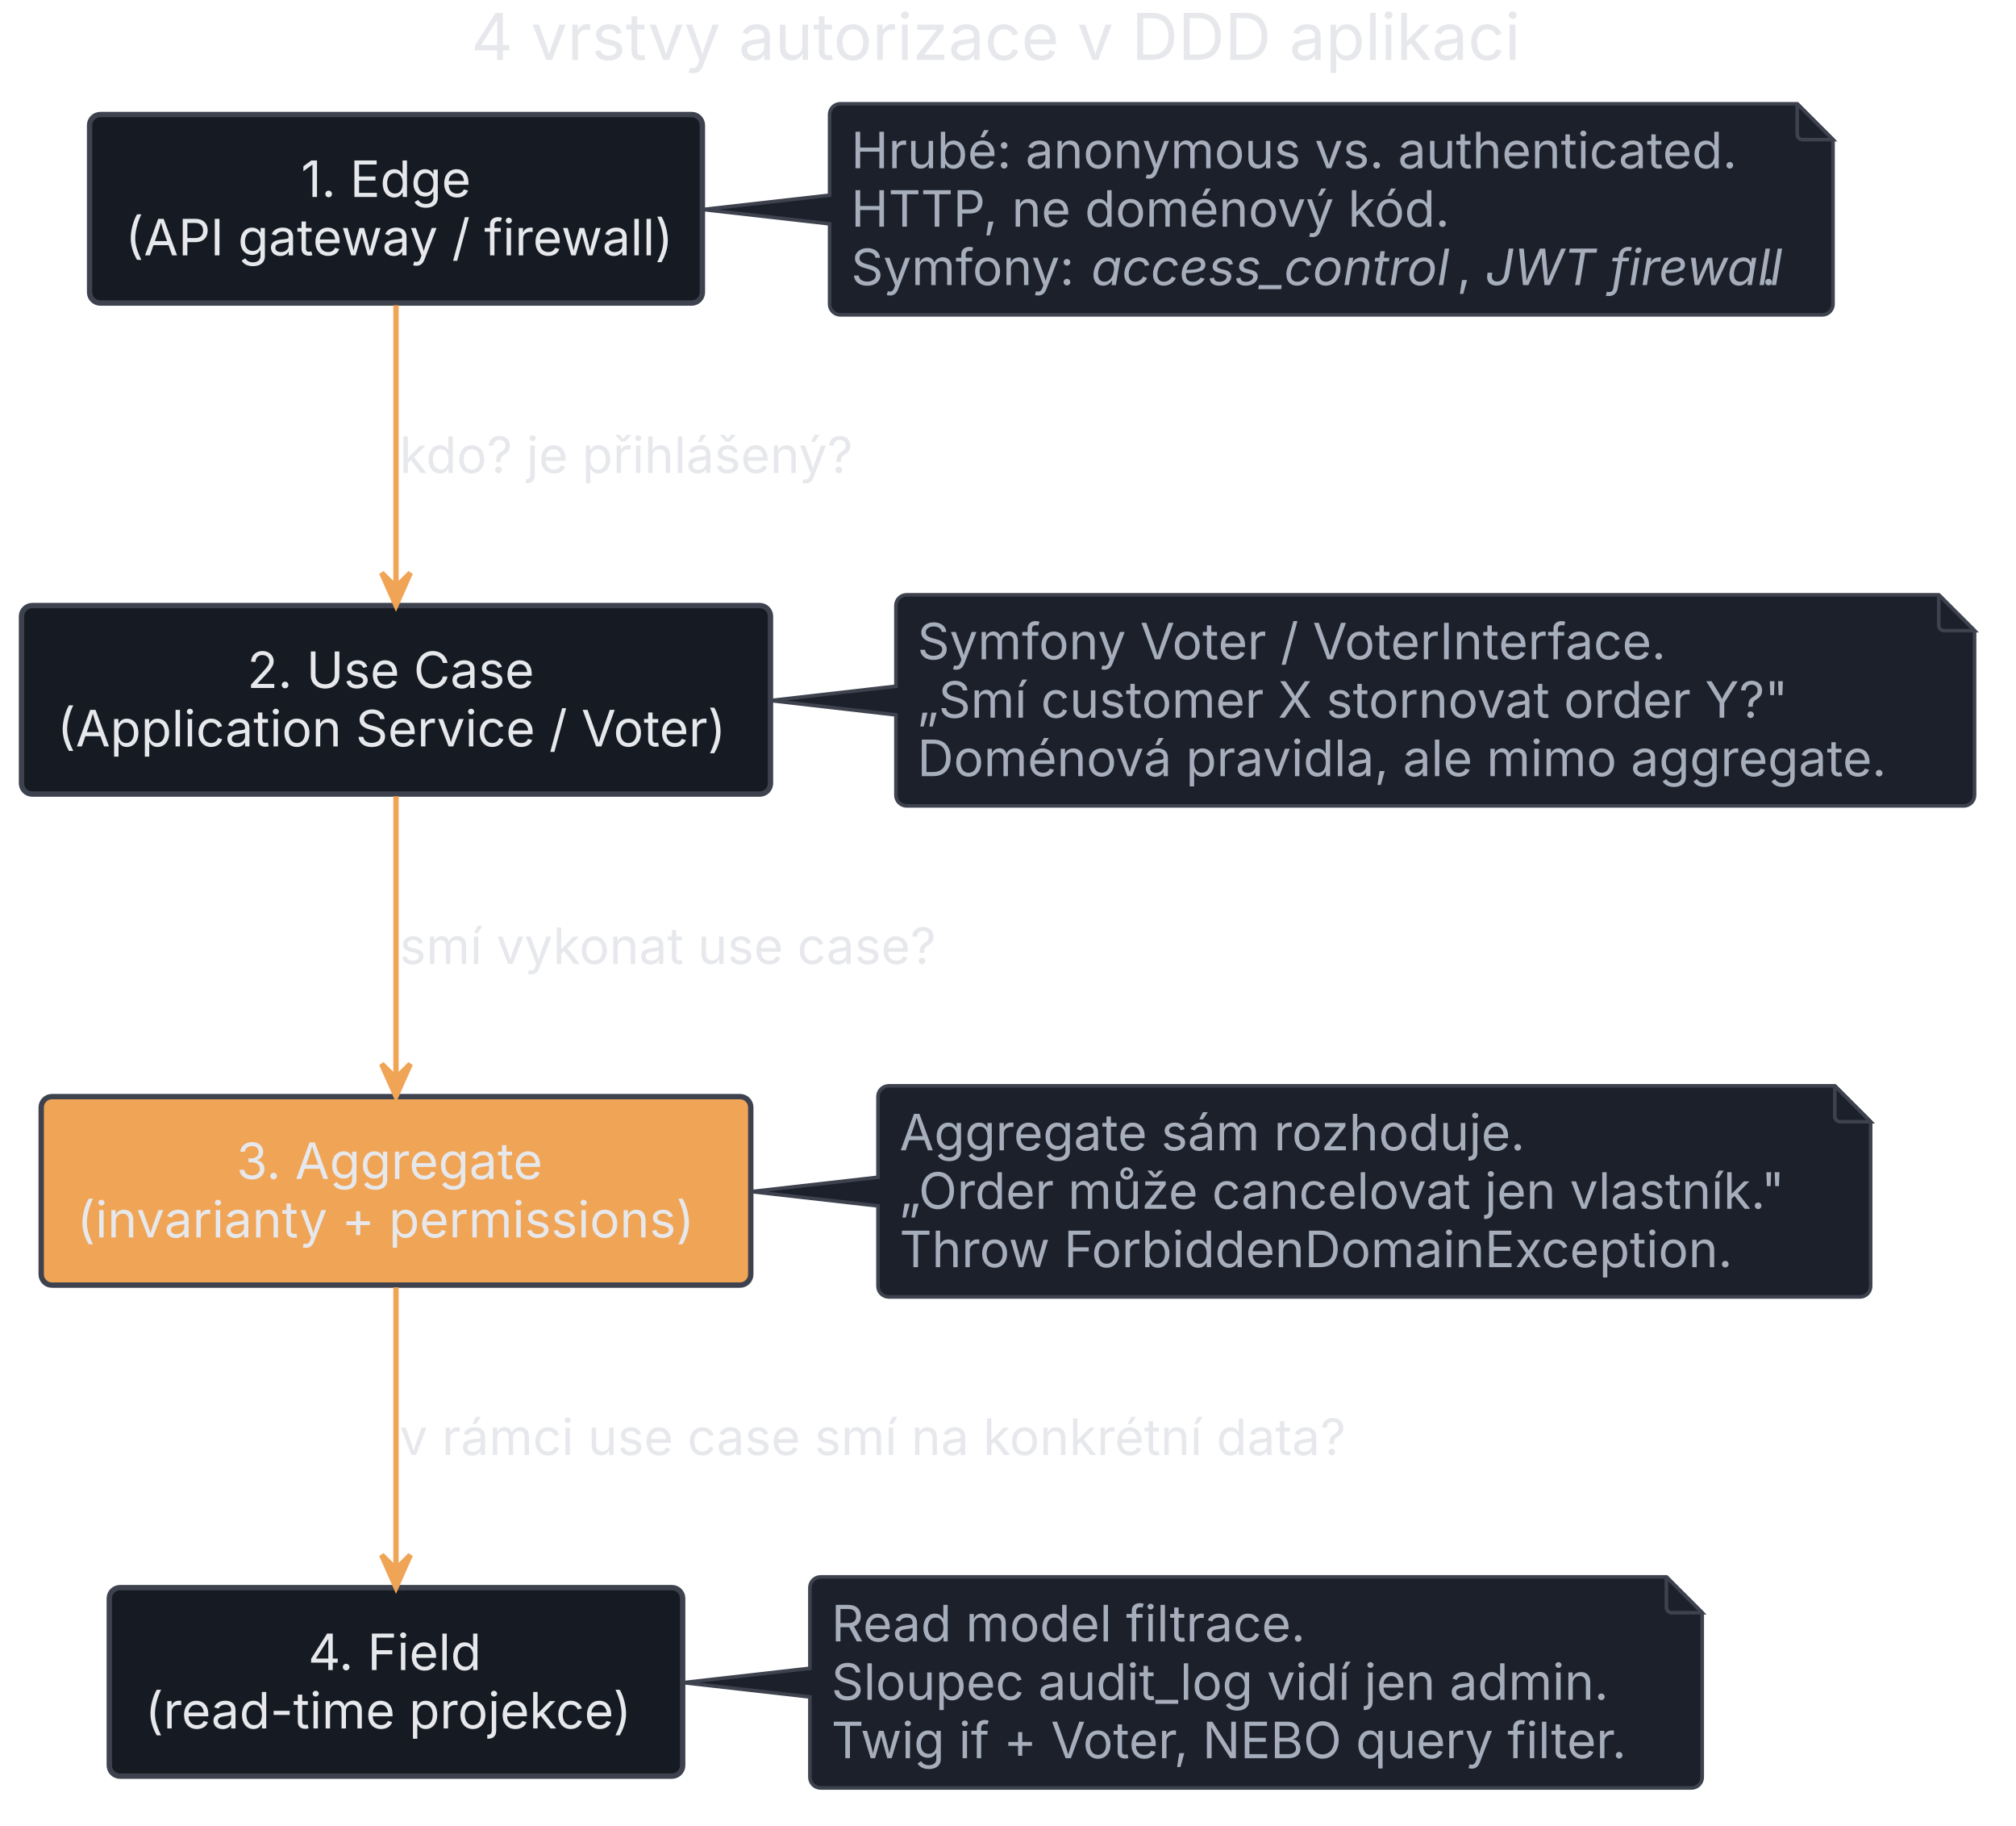
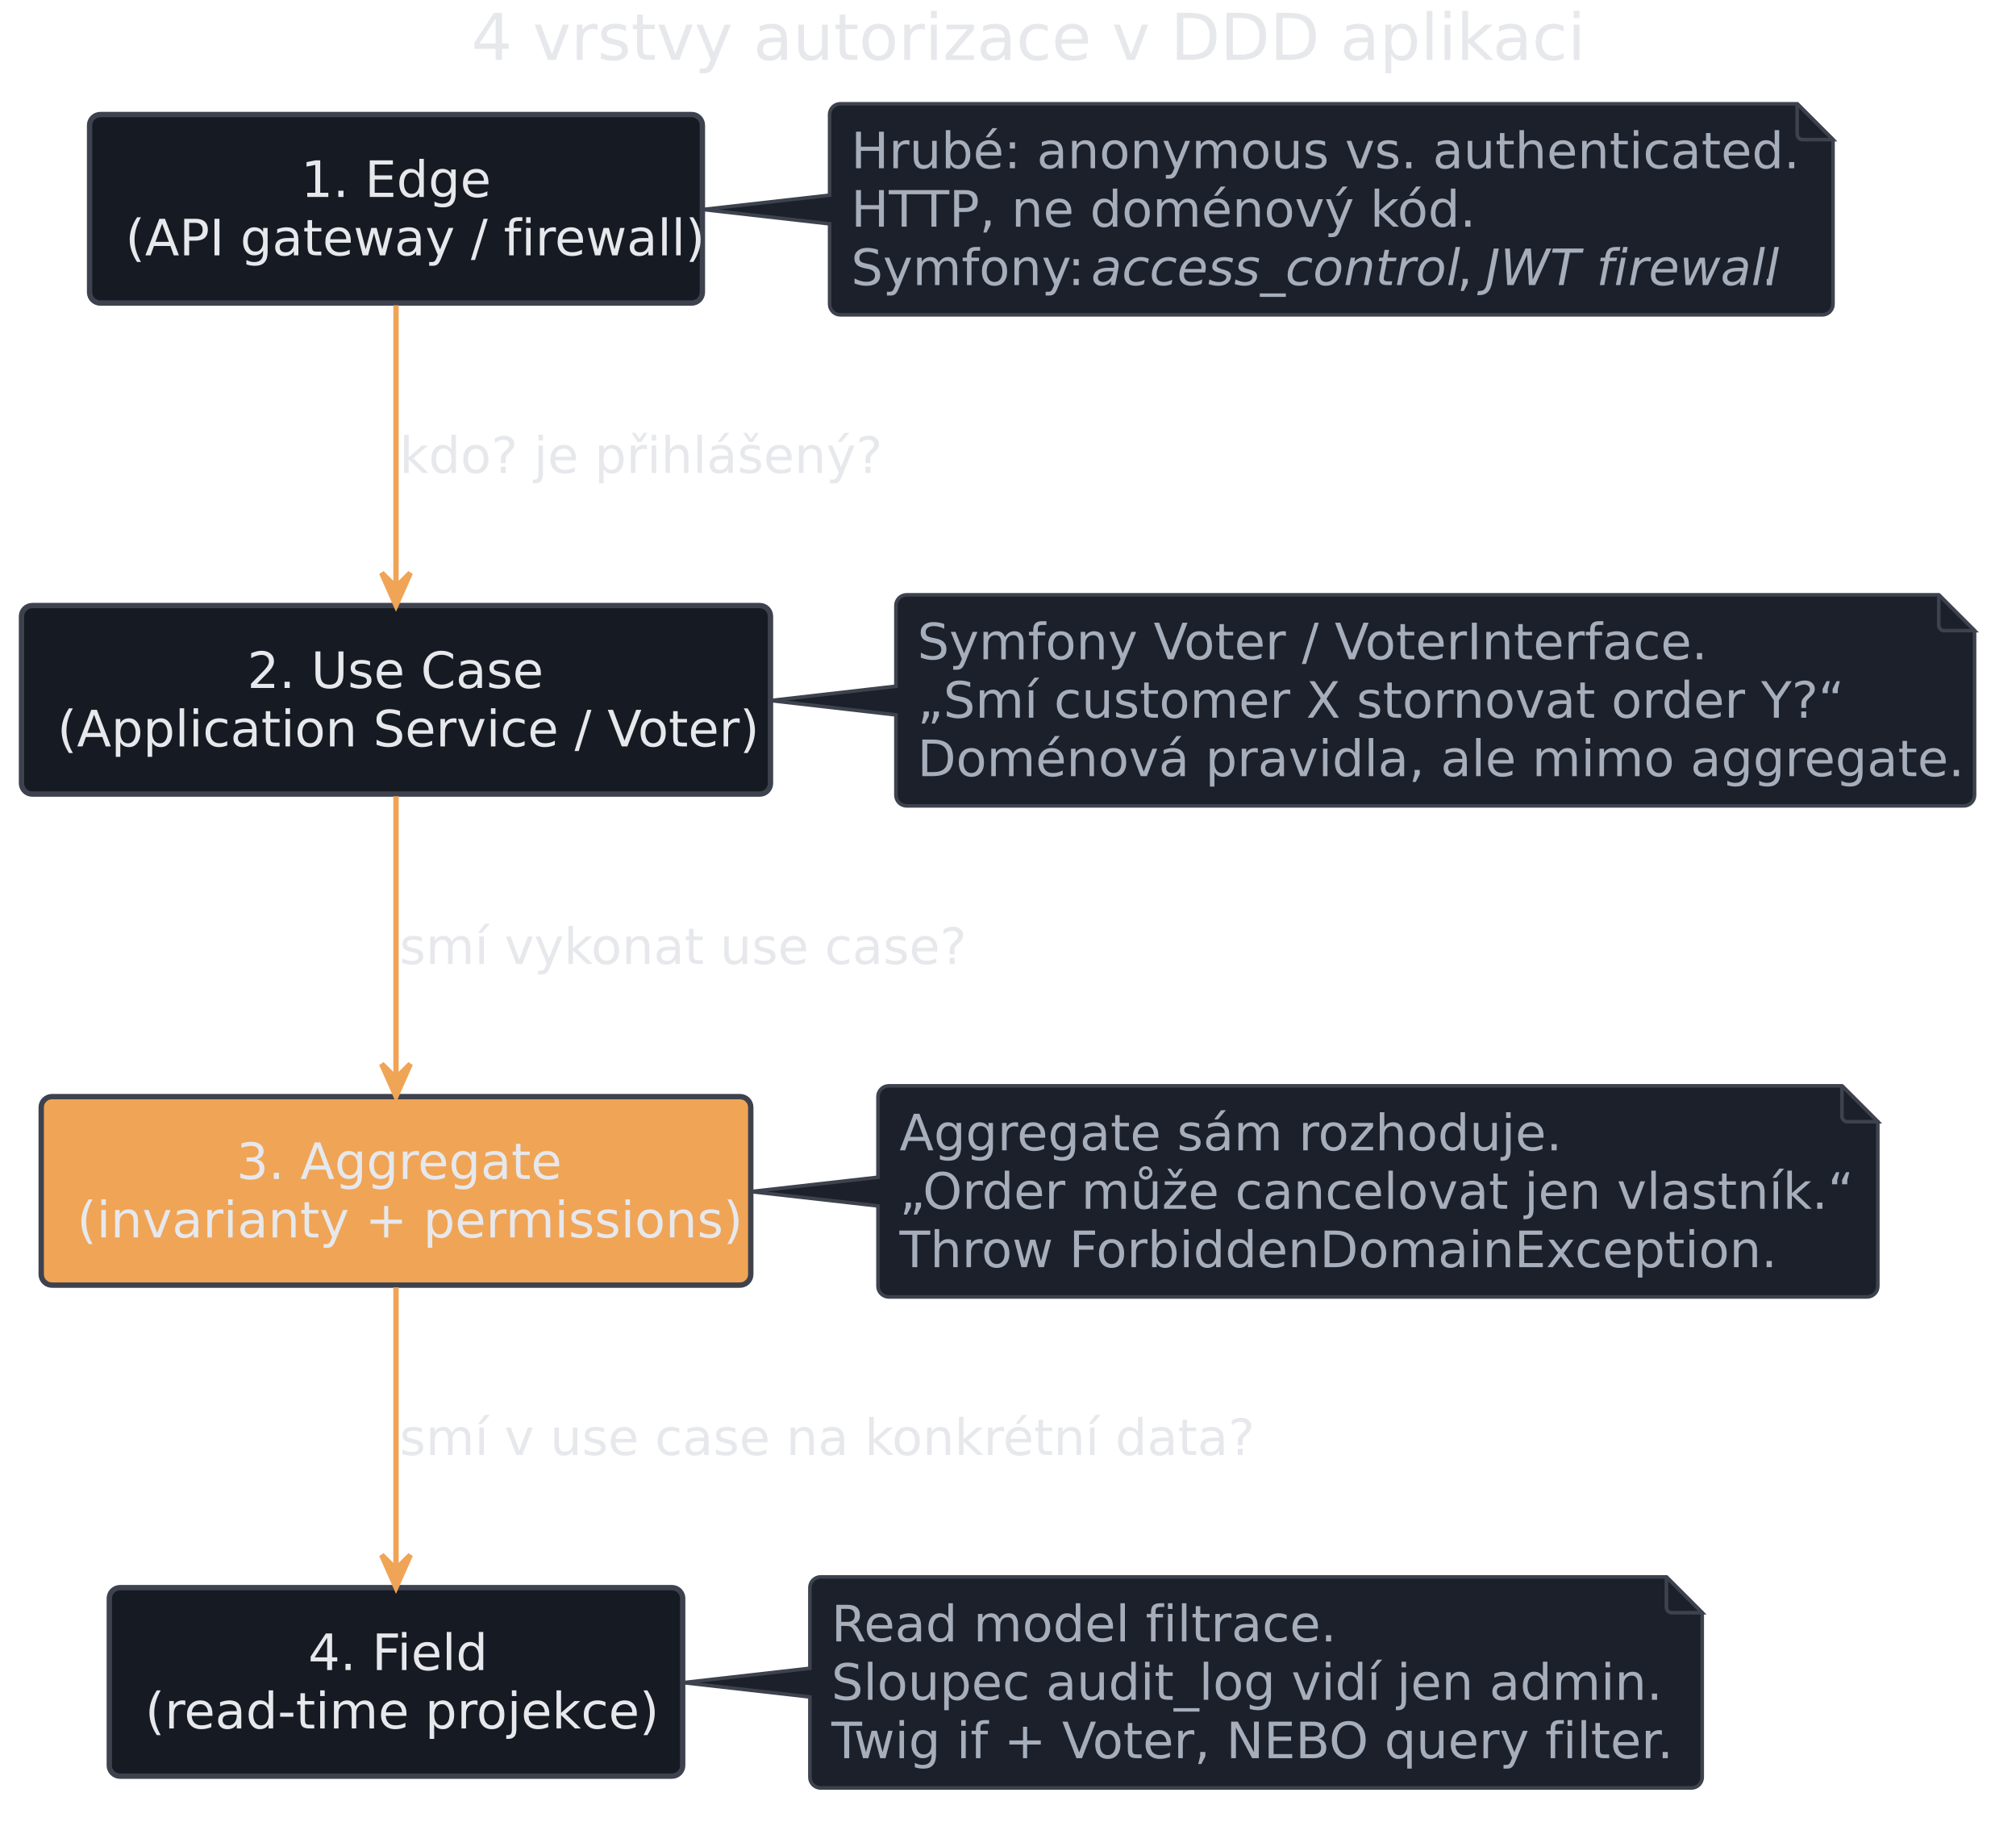
<svg xmlns="http://www.w3.org/2000/svg" contentScriptType="application/ecmascript" contentStyleType="text/css" height="796.875px" preserveAspectRatio="none" style="width:879px;height:796px;background:#11141A;" version="1.1" viewBox="0 0 879 796" width="879.688px" zoomAndPan="magnify">
  <defs />
  <g>
-     <text fill="#E6E8EC" font-family="Inter, ui-sans-serif, system-ui, -apple-system, sans-serif" font-size="28.125" lengthAdjust="spacingAndGlyphs" textLength="478.125" x="205.469" y="26.106">4 vrstvy autorizace v DDD aplikaci</text>
+     <text fill="#E6E8EC" font-family="DejaVu Sans" font-size="28.125" lengthAdjust="spacingAndGlyphs" textLength="478.125" x="205.469" y="26.106">4 vrstvy autorizace v DDD aplikaci</text>
    <rect fill="#161A22" height="82.178" rx="4.688" ry="4.688" style="stroke: #3D424E; stroke-width: 2.344;" width="267.188" x="39.062" y="49.927" />
-     <text fill="#E6E8EC" font-family="Inter, ui-sans-serif, system-ui, -apple-system, sans-serif" font-size="21.875" lengthAdjust="spacingAndGlyphs" textLength="82.812" x="131.25" y="85.857">1. Edge</text>
-     <text fill="#E6E8EC" font-family="Inter, ui-sans-serif, system-ui, -apple-system, sans-serif" font-size="21.875" lengthAdjust="spacingAndGlyphs" textLength="235.938" x="54.688" y="111.32">(API gateway / firewall)</text>
+     <text fill="#E6E8EC" font-family="DejaVu Sans" font-size="21.875" lengthAdjust="spacingAndGlyphs" textLength="82.812" x="131.25" y="85.857">1. Edge</text>
+     <text fill="#E6E8EC" font-family="DejaVu Sans" font-size="21.875" lengthAdjust="spacingAndGlyphs" textLength="235.938" x="54.688" y="111.32">(API gateway / firewall)</text>
    <rect fill="#161A22" height="82.178" rx="4.688" ry="4.688" style="stroke: #3D424E; stroke-width: 2.344;" width="326.562" x="9.375" y="263.989" />
-     <text fill="#E6E8EC" font-family="Inter, ui-sans-serif, system-ui, -apple-system, sans-serif" font-size="21.875" lengthAdjust="spacingAndGlyphs" textLength="129.688" x="107.812" y="299.919">2. Use Case</text>
-     <text fill="#E6E8EC" font-family="Inter, ui-sans-serif, system-ui, -apple-system, sans-serif" font-size="21.875" lengthAdjust="spacingAndGlyphs" textLength="295.312" x="25" y="325.383">(Application Service / Voter)</text>
+     <text fill="#E6E8EC" font-family="DejaVu Sans" font-size="21.875" lengthAdjust="spacingAndGlyphs" textLength="129.688" x="107.812" y="299.919">2. Use Case</text>
+     <text fill="#E6E8EC" font-family="DejaVu Sans" font-size="21.875" lengthAdjust="spacingAndGlyphs" textLength="295.312" x="25" y="325.383">(Application Service / Voter)</text>
    <rect fill="#F0A456" height="82.178" rx="4.688" ry="4.688" style="stroke: #3D424E; stroke-width: 2.344;" width="309.375" x="17.969" y="478.052" />
-     <text fill="#E6E8EC" font-family="Inter, ui-sans-serif, system-ui, -apple-system, sans-serif" font-size="21.875" lengthAdjust="spacingAndGlyphs" textLength="139.062" x="103.125" y="513.982">3. Aggregate</text>
-     <text fill="#E6E8EC" font-family="Inter, ui-sans-serif, system-ui, -apple-system, sans-serif" font-size="21.875" lengthAdjust="spacingAndGlyphs" textLength="278.125" x="33.594" y="539.446">(invarianty + permissions)</text>
+     <text fill="#E6E8EC" font-family="DejaVu Sans" font-size="21.875" lengthAdjust="spacingAndGlyphs" textLength="139.062" x="103.125" y="513.982">3. Aggregate</text>
+     <text fill="#E6E8EC" font-family="DejaVu Sans" font-size="21.875" lengthAdjust="spacingAndGlyphs" textLength="278.125" x="33.594" y="539.446">(invarianty + permissions)</text>
    <rect fill="#161A22" height="82.178" rx="4.688" ry="4.688" style="stroke: #3D424E; stroke-width: 2.344;" width="250" x="47.656" y="692.114" />
-     <text fill="#E6E8EC" font-family="Inter, ui-sans-serif, system-ui, -apple-system, sans-serif" font-size="21.875" lengthAdjust="spacingAndGlyphs" textLength="76.562" x="134.375" y="728.044">4. Field</text>
-     <text fill="#E6E8EC" font-family="Inter, ui-sans-serif, system-ui, -apple-system, sans-serif" font-size="21.875" lengthAdjust="spacingAndGlyphs" textLength="218.75" x="63.281" y="753.508">(read-time projekce)</text>
+     <text fill="#E6E8EC" font-family="DejaVu Sans" font-size="21.875" lengthAdjust="spacingAndGlyphs" textLength="76.562" x="134.375" y="728.044">4. Field</text>
+     <text fill="#E6E8EC" font-family="DejaVu Sans" font-size="21.875" lengthAdjust="spacingAndGlyphs" textLength="218.75" x="63.281" y="753.508">(read-time projekce)</text>
    <path d="M361.719,49.927 L361.719,85.083 L306.469,91.333 L361.719,97.583 L361.719,132.568 A4.688,4.688 0 0 0 366.406,137.256 L794.531,137.256 A4.688,4.688 0 0 0 799.219,132.568 L799.219,60.864 L783.594,45.239 L366.406,45.239 A4.688,4.688 0 0 0 361.719,49.927 " fill="#1B202A" style="stroke: #3D424E; stroke-width: 1.562;" />
    <path d="M783.594,45.239 L783.594,58.52 A2.344,2.344 0 0 0 785.938,60.864 L799.219,60.864 L783.594,45.239 " fill="#1B202A" style="stroke: #3D424E; stroke-width: 1.562;" />
-     <text fill="#A6ADBB" font-family="Inter, ui-sans-serif, system-ui, -apple-system, sans-serif" font-size="21.875" lengthAdjust="spacingAndGlyphs" textLength="404.688" x="371.094" y="73.357">Hrubé: anonymous vs. authenticated.</text>
-     <text fill="#A6ADBB" font-family="Inter, ui-sans-serif, system-ui, -apple-system, sans-serif" font-size="21.875" lengthAdjust="spacingAndGlyphs" textLength="270.312" x="371.094" y="98.82">HTTP, ne doménový kód.</text>
-     <text fill="#A6ADBB" font-family="Inter, ui-sans-serif, system-ui, -apple-system, sans-serif" font-size="21.875" lengthAdjust="spacingAndGlyphs" textLength="98.438" x="371.094" y="124.284">Symfony:</text>
-     <text fill="#A6ADBB" font-family="Inter, ui-sans-serif, system-ui, -apple-system, sans-serif" font-size="21.875" font-style="italic" lengthAdjust="spacingAndGlyphs" textLength="159.375" x="475.781" y="124.284">access_control</text>
-     <text fill="#A6ADBB" font-family="Inter, ui-sans-serif, system-ui, -apple-system, sans-serif" font-size="21.875" lengthAdjust="spacingAndGlyphs" textLength="6.25" x="635.156" y="124.284">,</text>
-     <text fill="#A6ADBB" font-family="Inter, ui-sans-serif, system-ui, -apple-system, sans-serif" font-size="21.875" font-style="italic" lengthAdjust="spacingAndGlyphs" textLength="120.312" x="647.656" y="124.284">JWT firewall</text>
-     <text fill="#A6ADBB" font-family="Inter, ui-sans-serif, system-ui, -apple-system, sans-serif" font-size="21.875" lengthAdjust="spacingAndGlyphs" textLength="6.25" x="767.969" y="124.284">.</text>
+     <text fill="#A6ADBB" font-family="DejaVu Sans" font-size="21.875" lengthAdjust="spacingAndGlyphs" textLength="404.688" x="371.094" y="73.357">Hrubé: anonymous vs. authenticated.</text>
+     <text fill="#A6ADBB" font-family="DejaVu Sans" font-size="21.875" lengthAdjust="spacingAndGlyphs" textLength="270.312" x="371.094" y="98.82">HTTP, ne doménový kód.</text>
+     <text fill="#A6ADBB" font-family="DejaVu Sans" font-size="21.875" lengthAdjust="spacingAndGlyphs" textLength="98.438" x="371.094" y="124.284">Symfony:</text>
+     <text fill="#A6ADBB" font-family="DejaVu Sans" font-size="21.875" font-style="italic" lengthAdjust="spacingAndGlyphs" textLength="159.375" x="475.781" y="124.284">access_control</text>
+     <text fill="#A6ADBB" font-family="DejaVu Sans" font-size="21.875" lengthAdjust="spacingAndGlyphs" textLength="6.25" x="635.156" y="124.284">,</text>
+     <text fill="#A6ADBB" font-family="DejaVu Sans" font-size="21.875" font-style="italic" lengthAdjust="spacingAndGlyphs" textLength="120.312" x="647.656" y="124.284">JWT firewall</text>
+     <text fill="#A6ADBB" font-family="DejaVu Sans" font-size="21.875" lengthAdjust="spacingAndGlyphs" textLength="6.25" x="767.969" y="124.284">.</text>
    <path d="M390.625,263.989 L390.625,299.146 L335.938,305.396 L390.625,311.646 L390.625,346.631 A4.688,4.688 0 0 0 395.312,351.318 L856.25,351.318 A4.688,4.688 0 0 0 860.938,346.631 L860.938,274.927 L845.312,259.302 L395.312,259.302 A4.688,4.688 0 0 0 390.625,263.989 " fill="#1B202A" style="stroke: #3D424E; stroke-width: 1.562;" />
    <path d="M845.312,259.302 L845.312,272.583 A2.344,2.344 0 0 0 847.656,274.927 L860.938,274.927 L845.312,259.302 " fill="#1B202A" style="stroke: #3D424E; stroke-width: 1.562;" />
-     <text fill="#A6ADBB" font-family="Inter, ui-sans-serif, system-ui, -apple-system, sans-serif" font-size="21.875" lengthAdjust="spacingAndGlyphs" textLength="332.812" x="400" y="287.419">Symfony Voter / VoterInterface.</text>
-     <text fill="#A6ADBB" font-family="Inter, ui-sans-serif, system-ui, -apple-system, sans-serif" font-size="21.875" lengthAdjust="spacingAndGlyphs" textLength="390.625" x="400" y="312.883">„Smí customer X stornovat order Y?"</text>
-     <text fill="#A6ADBB" font-family="Inter, ui-sans-serif, system-ui, -apple-system, sans-serif" font-size="21.875" lengthAdjust="spacingAndGlyphs" textLength="437.5" x="400" y="338.347">Doménová pravidla, ale mimo aggregate.</text>
-     <path d="M382.812,478.052 L382.812,513.208 L327.625,519.458 L382.812,525.708 L382.812,560.693 A4.688,4.688 0 0 0 387.5,565.381 L810.938,565.381 A4.688,4.688 0 0 0 815.625,560.693 L815.625,488.989 L800,473.364 L387.5,473.364 A4.688,4.688 0 0 0 382.812,478.052 " fill="#1B202A" style="stroke: #3D424E; stroke-width: 1.562;" />
-     <path d="M800,473.364 L800,486.646 A2.344,2.344 0 0 0 802.344,488.989 L815.625,488.989 L800,473.364 " fill="#1B202A" style="stroke: #3D424E; stroke-width: 1.562;" />
-     <text fill="#A6ADBB" font-family="Inter, ui-sans-serif, system-ui, -apple-system, sans-serif" font-size="21.875" lengthAdjust="spacingAndGlyphs" textLength="285.938" x="392.188" y="501.482">Aggregate sám rozhoduje.</text>
-     <text fill="#A6ADBB" font-family="Inter, ui-sans-serif, system-ui, -apple-system, sans-serif" font-size="21.875" lengthAdjust="spacingAndGlyphs" textLength="400" x="392.188" y="526.946">„Order může cancelovat jen vlastník."</text>
-     <text fill="#A6ADBB" font-family="Inter, ui-sans-serif, system-ui, -apple-system, sans-serif" font-size="21.875" lengthAdjust="spacingAndGlyphs" textLength="378.125" x="392.188" y="552.409">Throw ForbiddenDomainException.</text>
+     <text fill="#A6ADBB" font-family="DejaVu Sans" font-size="21.875" lengthAdjust="spacingAndGlyphs" textLength="332.812" x="400" y="287.419">Symfony Voter / VoterInterface.</text>
+     <text fill="#A6ADBB" font-family="DejaVu Sans" font-size="21.875" lengthAdjust="spacingAndGlyphs" textLength="393.75" x="400" y="312.883">„Smí customer X stornovat order Y?“</text>
+     <text fill="#A6ADBB" font-family="DejaVu Sans" font-size="21.875" lengthAdjust="spacingAndGlyphs" textLength="437.5" x="400" y="338.347">Doménová pravidla, ale mimo aggregate.</text>
+     <path d="M382.812,478.052 L382.812,513.208 L327.344,519.458 L382.812,525.708 L382.812,560.693 A4.688,4.688 0 0 0 387.5,565.381 L814.062,565.381 A4.688,4.688 0 0 0 818.75,560.693 L818.75,488.989 L803.125,473.364 L387.5,473.364 A4.688,4.688 0 0 0 382.812,478.052 " fill="#1B202A" style="stroke: #3D424E; stroke-width: 1.562;" />
+     <path d="M803.125,473.364 L803.125,486.646 A2.344,2.344 0 0 0 805.469,488.989 L818.75,488.989 L803.125,473.364 " fill="#1B202A" style="stroke: #3D424E; stroke-width: 1.562;" />
+     <text fill="#A6ADBB" font-family="DejaVu Sans" font-size="21.875" lengthAdjust="spacingAndGlyphs" textLength="285.938" x="392.188" y="501.482">Aggregate sám rozhoduje.</text>
+     <text fill="#A6ADBB" font-family="DejaVu Sans" font-size="21.875" lengthAdjust="spacingAndGlyphs" textLength="403.125" x="392.188" y="526.946">„Order může cancelovat jen vlastník.“</text>
+     <text fill="#A6ADBB" font-family="DejaVu Sans" font-size="21.875" lengthAdjust="spacingAndGlyphs" textLength="378.125" x="392.188" y="552.409">Throw ForbiddenDomainException.</text>
    <path d="M353.125,692.114 L353.125,727.27 L297.906,733.52 L353.125,739.77 L353.125,774.756 A4.688,4.688 0 0 0 357.812,779.443 L737.5,779.443 A4.688,4.688 0 0 0 742.188,774.756 L742.188,703.052 L726.562,687.427 L357.812,687.427 A4.688,4.688 0 0 0 353.125,692.114 " fill="#1B202A" style="stroke: #3D424E; stroke-width: 1.562;" />
    <path d="M726.562,687.427 L726.562,700.708 A2.344,2.344 0 0 0 728.906,703.052 L742.188,703.052 L726.562,687.427 " fill="#1B202A" style="stroke: #3D424E; stroke-width: 1.562;" />
-     <text fill="#A6ADBB" font-family="Inter, ui-sans-serif, system-ui, -apple-system, sans-serif" font-size="21.875" lengthAdjust="spacingAndGlyphs" textLength="212.5" x="362.5" y="715.544">Read model filtrace.</text>
-     <text fill="#A6ADBB" font-family="Inter, ui-sans-serif, system-ui, -apple-system, sans-serif" font-size="21.875" lengthAdjust="spacingAndGlyphs" textLength="348.438" x="362.5" y="741.008">Sloupec audit_log vidí jen admin.</text>
-     <text fill="#A6ADBB" font-family="Inter, ui-sans-serif, system-ui, -apple-system, sans-serif" font-size="21.875" lengthAdjust="spacingAndGlyphs" textLength="356.25" x="362.5" y="766.472">Twig if + Voter, NEBO query filter.</text>
+     <text fill="#A6ADBB" font-family="DejaVu Sans" font-size="21.875" lengthAdjust="spacingAndGlyphs" textLength="212.5" x="362.5" y="715.544">Read model filtrace.</text>
+     <text fill="#A6ADBB" font-family="DejaVu Sans" font-size="21.875" lengthAdjust="spacingAndGlyphs" textLength="348.438" x="362.5" y="741.008">Sloupec audit_log vidí jen admin.</text>
+     <text fill="#A6ADBB" font-family="DejaVu Sans" font-size="21.875" lengthAdjust="spacingAndGlyphs" textLength="356.25" x="362.5" y="766.472">Twig if + Voter, NEBO query filter.</text>
    <path d="M172.656,133.067 C172.656,167.958 172.656,218.583 172.656,255.645 " fill="none" id="edge-&gt;uc" style="stroke: #F0A456; stroke-width: 2.344;" />
    <polygon fill="#F0A456" points="172.656,263.817,178.906,249.755,172.656,256.005,166.406,249.755,172.656,263.817" style="stroke: #F0A456; stroke-width: 2.344;" />
-     <text fill="#E6E8EC" font-family="Inter, ui-sans-serif, system-ui, -apple-system, sans-serif" font-size="21.875" lengthAdjust="spacingAndGlyphs" textLength="203.125" x="174.219" y="206.169">kdo? je přihlášený?</text>
+     <text fill="#E6E8EC" font-family="DejaVu Sans" font-size="21.875" lengthAdjust="spacingAndGlyphs" textLength="203.125" x="174.219" y="206.169">kdo? je přihlášený?</text>
    <path d="M172.656,347.13 C172.656,382.021 172.656,432.646 172.656,469.708 " fill="none" id="uc-&gt;agg" style="stroke: #F0A456; stroke-width: 2.344;" />
    <polygon fill="#F0A456" points="172.656,477.88,178.906,463.817,172.656,470.067,166.406,463.817,172.656,477.88" style="stroke: #F0A456; stroke-width: 2.344;" />
-     <text fill="#E6E8EC" font-family="Inter, ui-sans-serif, system-ui, -apple-system, sans-serif" font-size="21.875" lengthAdjust="spacingAndGlyphs" textLength="242.188" x="174.219" y="420.232">smí vykonat use case?</text>
+     <text fill="#E6E8EC" font-family="DejaVu Sans" font-size="21.875" lengthAdjust="spacingAndGlyphs" textLength="242.188" x="174.219" y="420.232">smí vykonat use case?</text>
    <path d="M172.656,561.192 C172.656,596.083 172.656,646.708 172.656,683.77 " fill="none" id="agg-&gt;field" style="stroke: #F0A456; stroke-width: 2.344;" />
    <polygon fill="#F0A456" points="172.656,691.942,178.906,677.88,172.656,684.13,166.406,677.88,172.656,691.942" style="stroke: #F0A456; stroke-width: 2.344;" />
-     <text fill="#E6E8EC" font-family="Inter, ui-sans-serif, system-ui, -apple-system, sans-serif" font-size="21.875" lengthAdjust="spacingAndGlyphs" textLength="428.125" x="174.219" y="634.294">v rámci use case smí na konkrétní data?</text>
+     <text fill="#E6E8EC" font-family="DejaVu Sans" font-size="21.875" lengthAdjust="spacingAndGlyphs" textLength="364.062" x="174.219" y="634.294">smí v use case na konkrétní data?</text>
  </g>
</svg>
